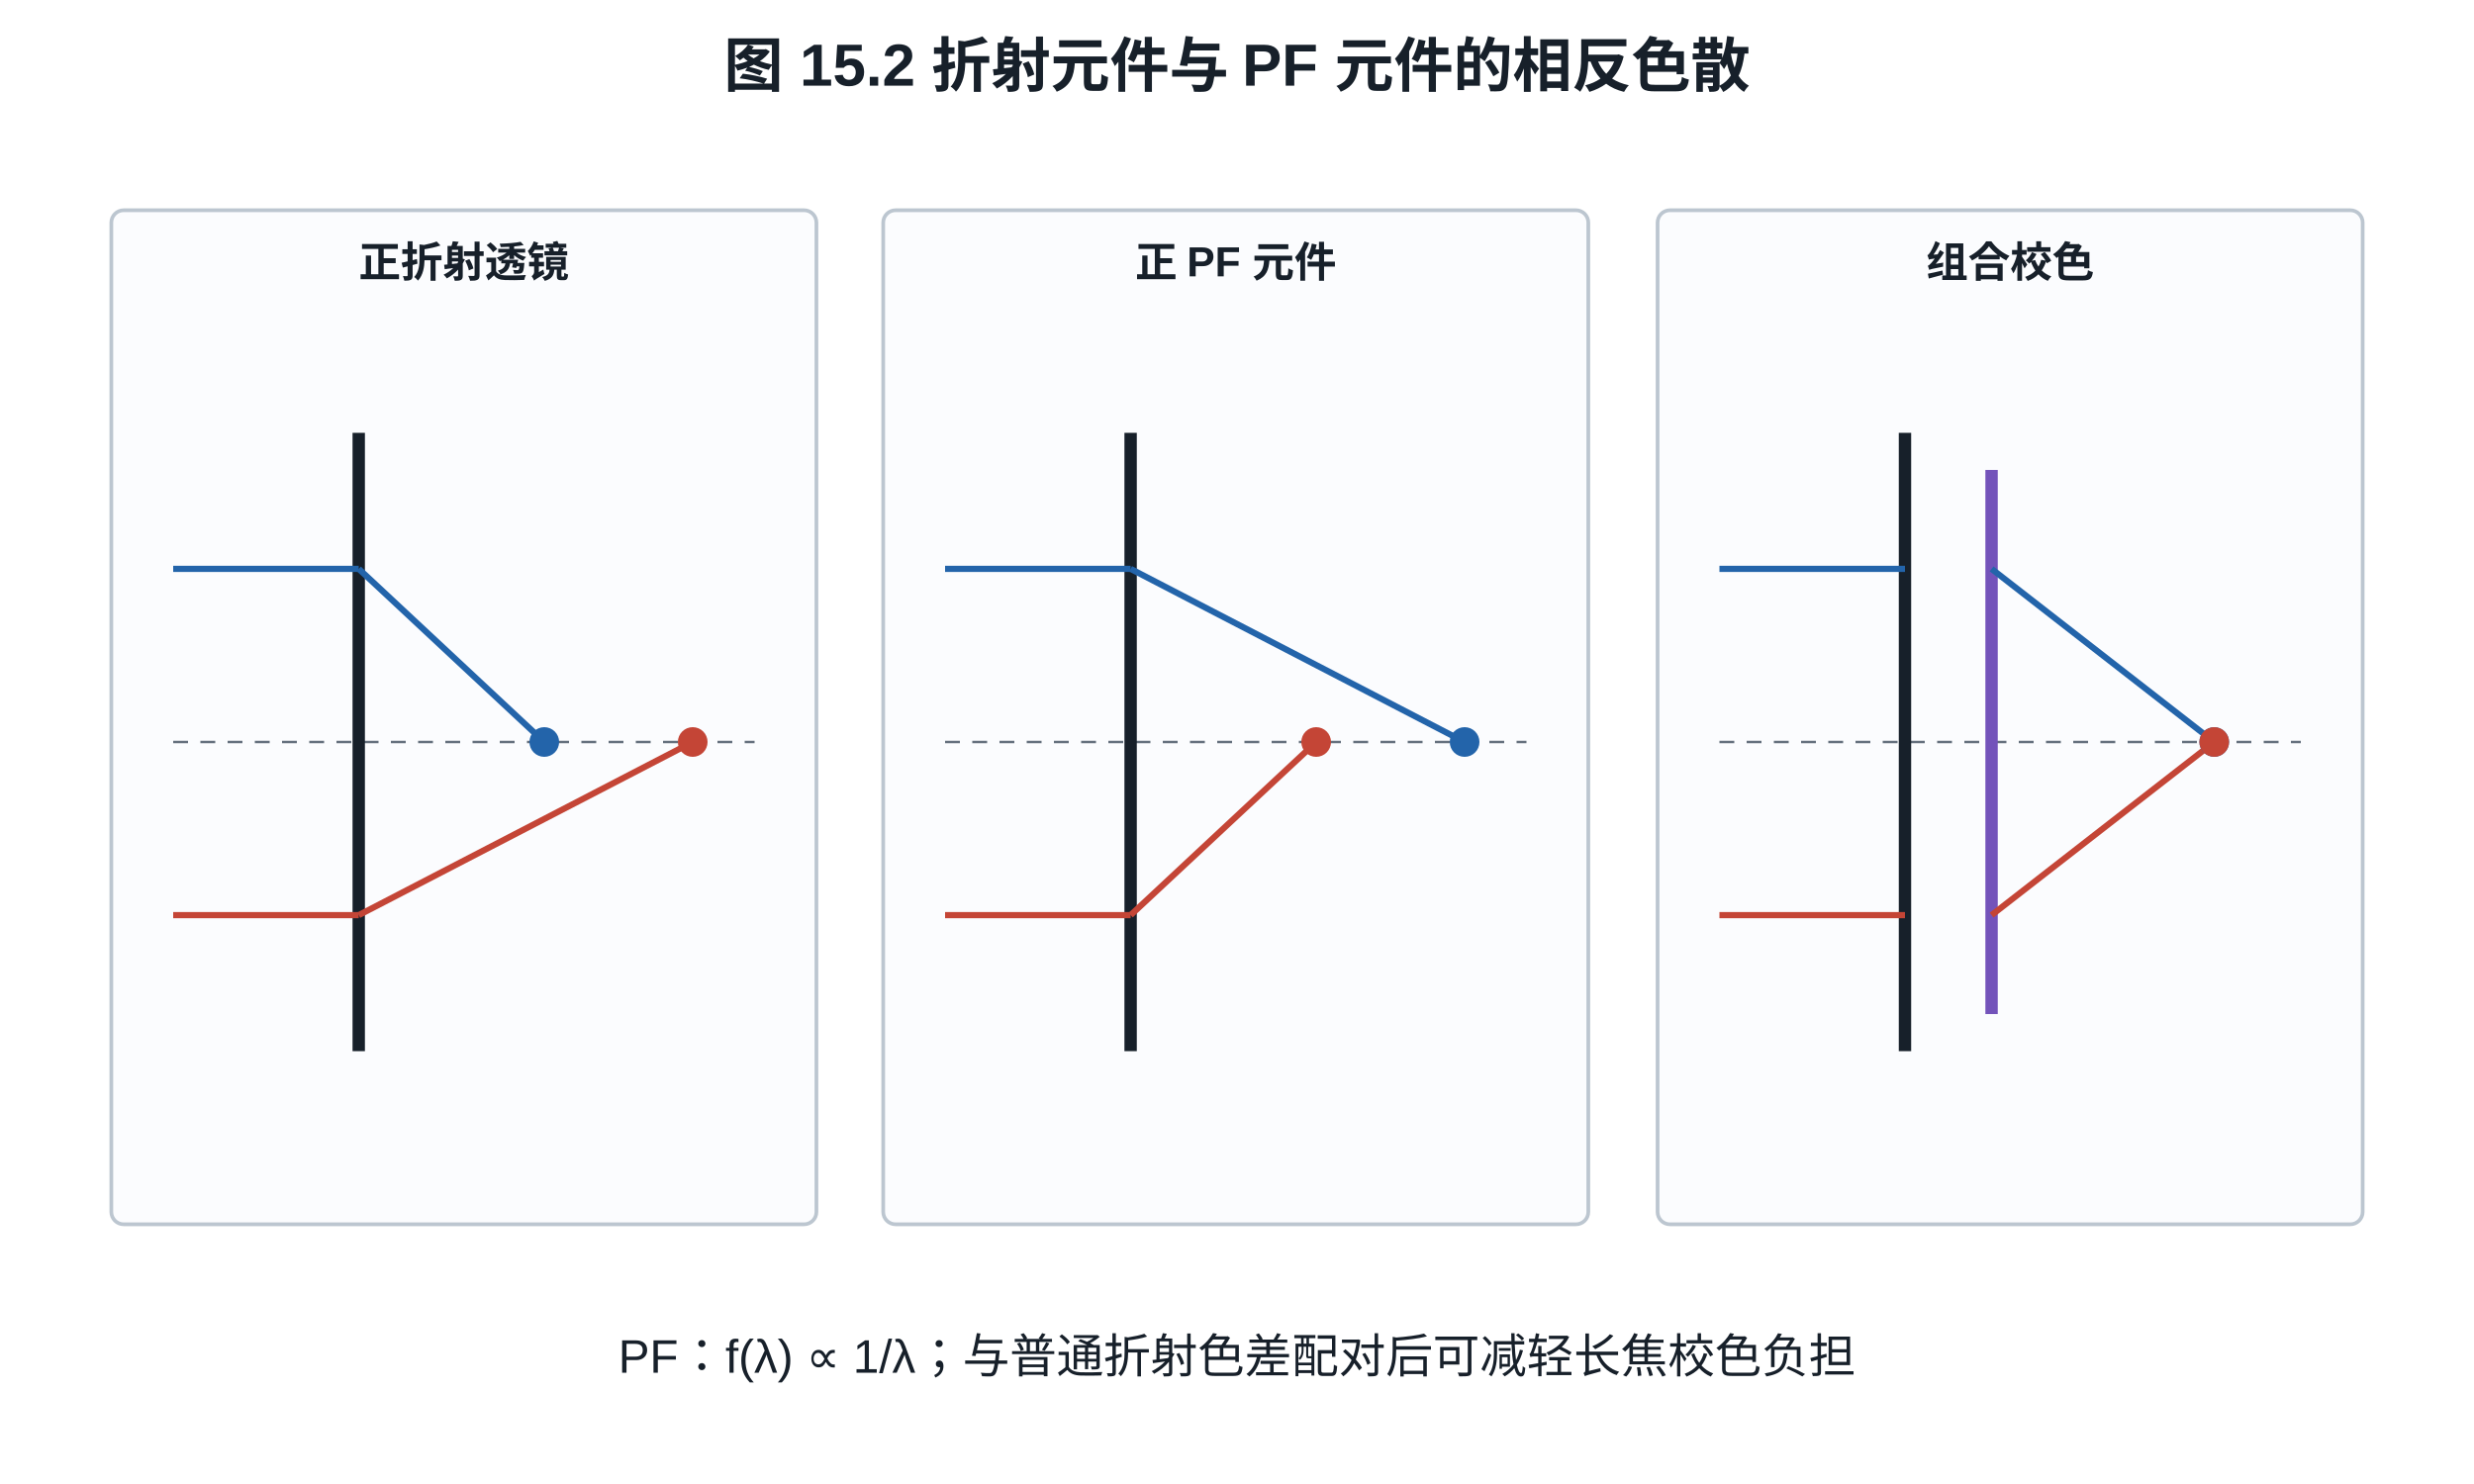
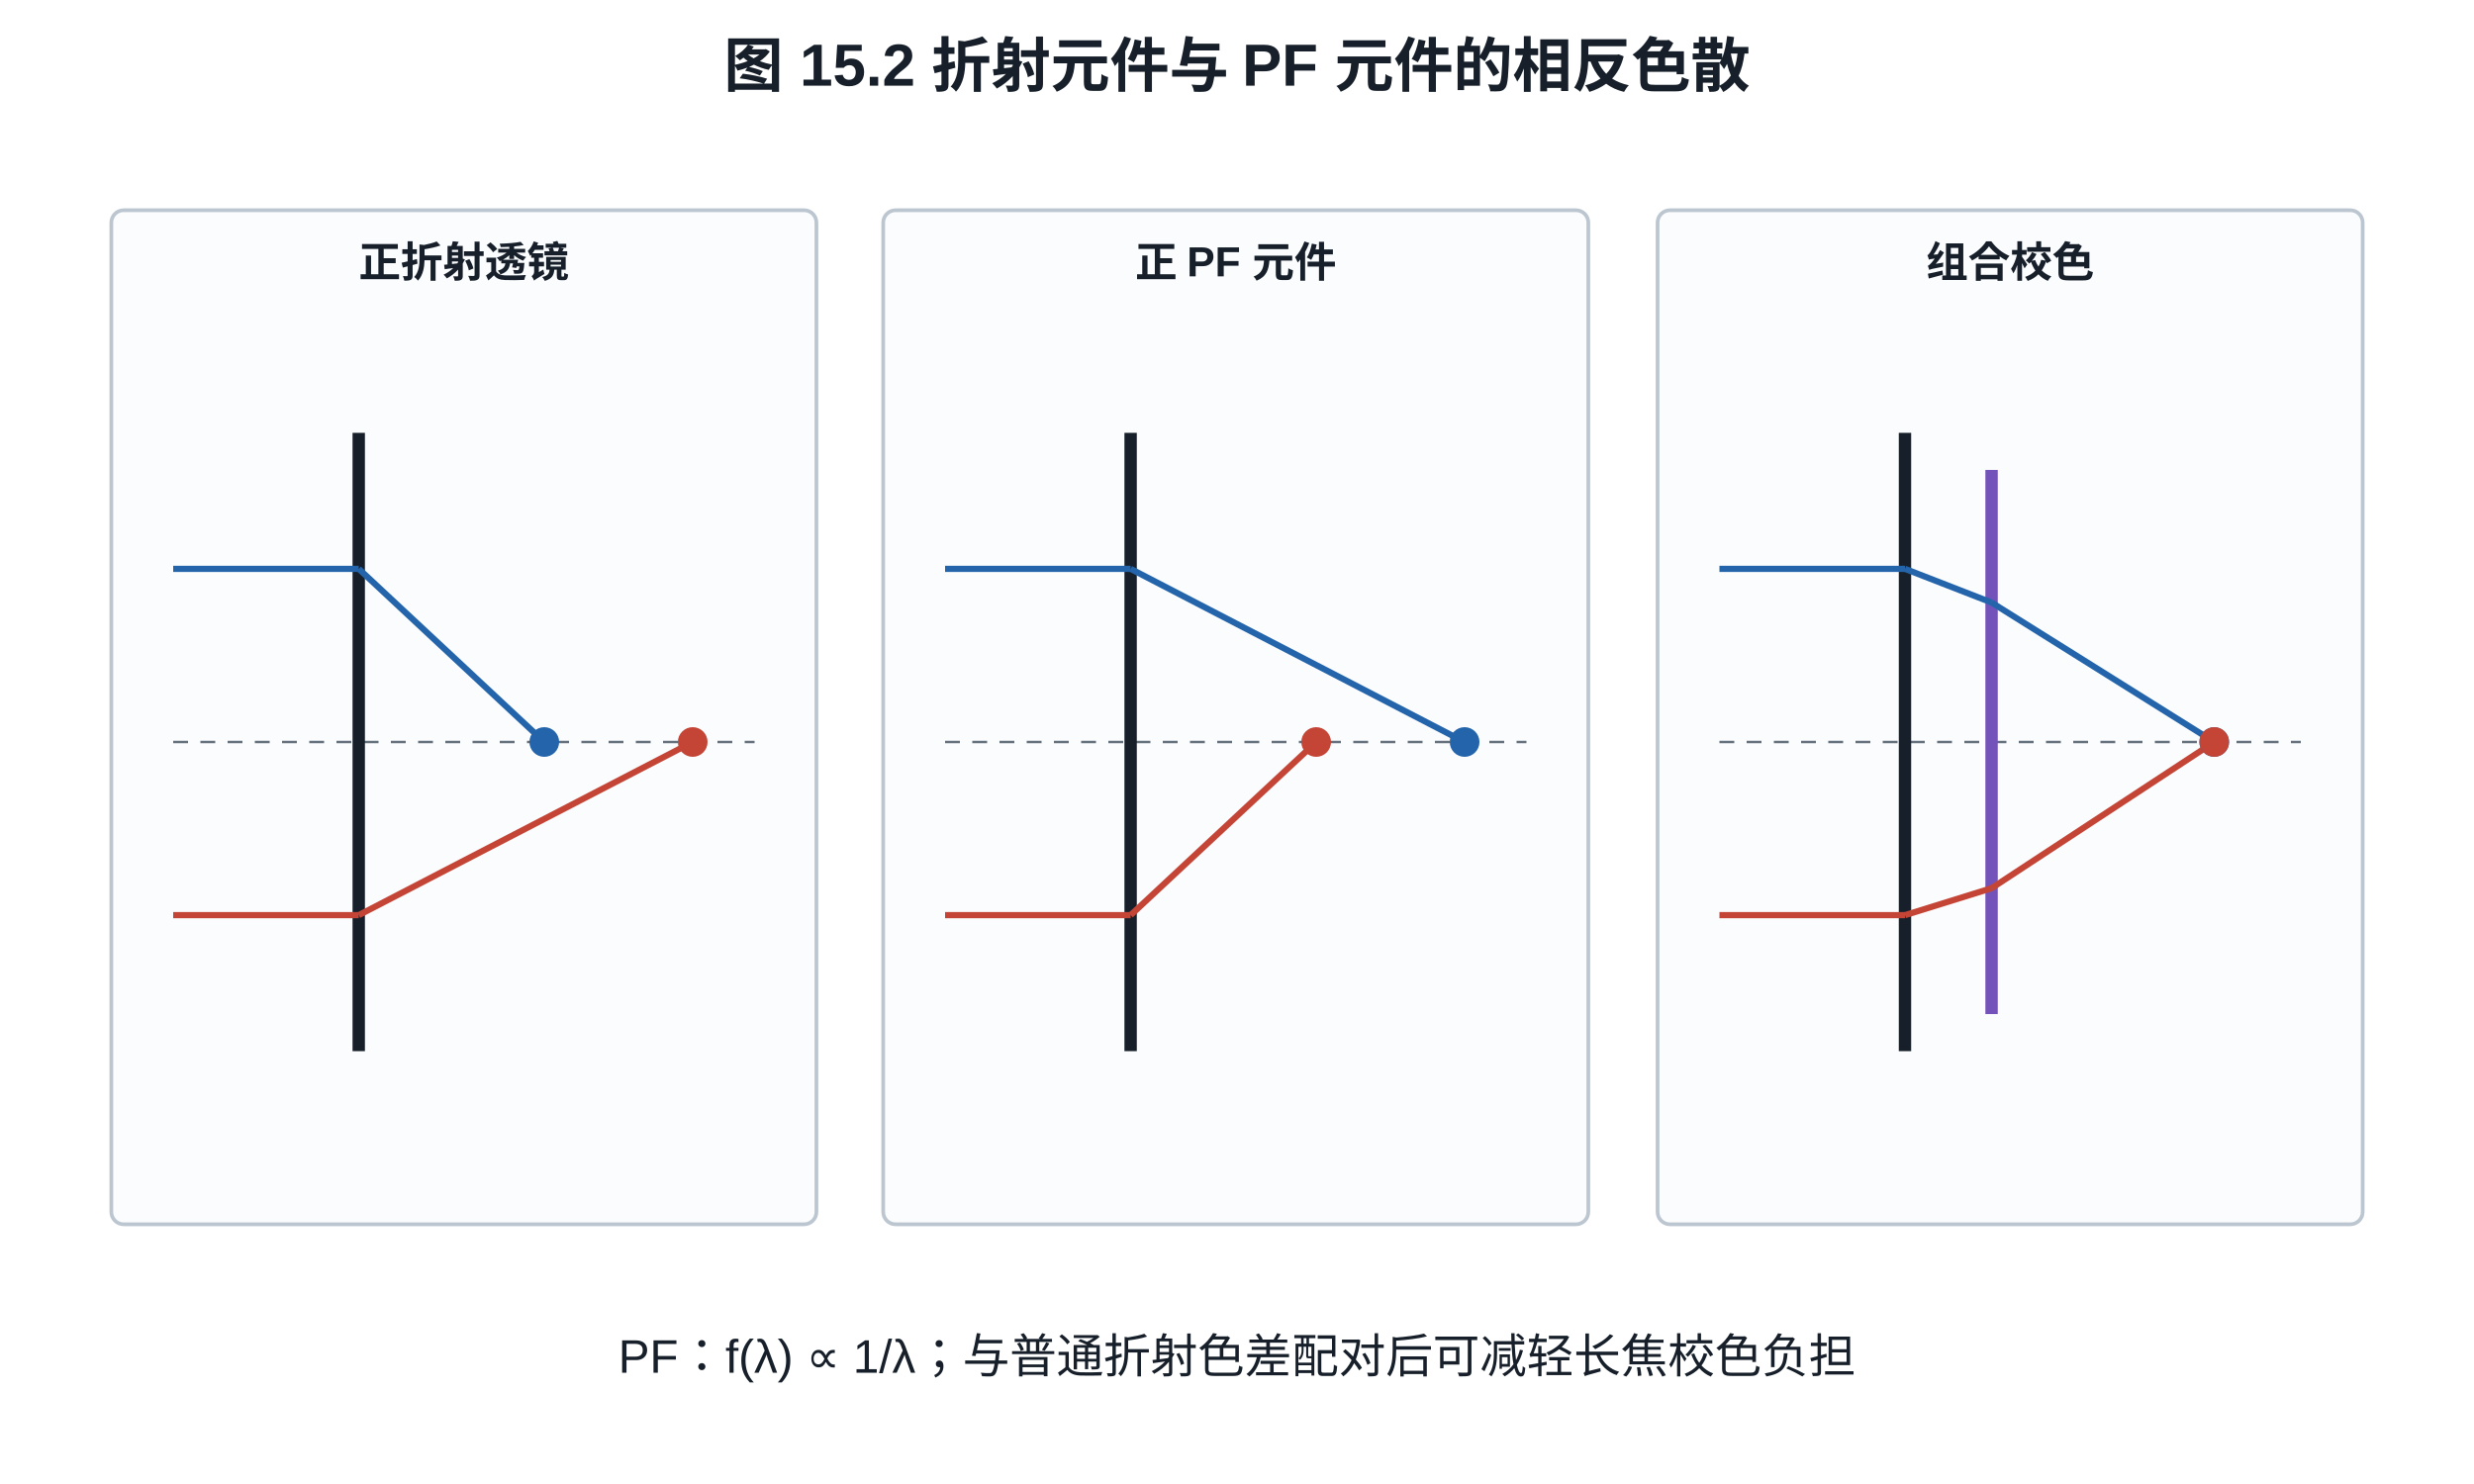
<svg xmlns="http://www.w3.org/2000/svg" width="1000" height="600" viewBox="0 0 1000 600" role="img" aria-label="图 15.2  折射元件与 PF 元件的相反色散">
  <defs>
    <marker id="arrow" markerWidth="9" markerHeight="9" refX="7" refY="3" orient="auto" markerUnits="strokeWidth">
      <path d="M0,0 L0,6 L8,3 z" fill="context-stroke" />
    </marker>
    <marker id="arrow-open" markerWidth="9" markerHeight="9" refX="7" refY="3" orient="auto" markerUnits="strokeWidth">
      <path d="M0,0 L8,3 L0,6" fill="none" stroke="context-stroke" />
    </marker>
  </defs>
  <rect x="0" y="0" width="1000" height="600" fill="#ffffff" />
  <text x="500.00" y="35.00" fill="#17202a" font-size="24" font-weight="700" text-anchor="middle" font-family="Arial, PingFang SC, Hiragino Sans GB, sans-serif">图 15.2  折射元件与 PF 元件的相反色散</text>
  <rect x="45.00" y="85.00" width="285.00" height="410.00" rx="5" fill="#fbfcfe" stroke="#bcc6d0" stroke-width="1.5" opacity="1.0" />
  <text x="187.50" y="112.00" fill="#17202a" font-size="17" font-weight="700" text-anchor="middle" font-family="Arial, PingFang SC, Hiragino Sans GB, sans-serif">正折射透镜</text>
  <rect x="357.00" y="85.00" width="285.00" height="410.00" rx="5" fill="#fbfcfe" stroke="#bcc6d0" stroke-width="1.5" opacity="1.0" />
  <text x="499.50" y="112.00" fill="#17202a" font-size="17" font-weight="700" text-anchor="middle" font-family="Arial, PingFang SC, Hiragino Sans GB, sans-serif">正 PF 元件</text>
  <rect x="670.00" y="85.00" width="285.00" height="410.00" rx="5" fill="#fbfcfe" stroke="#bcc6d0" stroke-width="1.5" opacity="1.0" />
  <text x="812.50" y="112.00" fill="#17202a" font-size="17" font-weight="700" text-anchor="middle" font-family="Arial, PingFang SC, Hiragino Sans GB, sans-serif">组合校色</text>
  <line x1="70.00" y1="300.00" x2="305.00" y2="300.00" stroke="#66717e" stroke-width="1" opacity="1.0" stroke-dasharray="6 5" />
  <line x1="145.00" y1="175.00" x2="145.00" y2="425.00" stroke="#17202a" stroke-width="5" opacity="1.0" />
  <line x1="70.00" y1="230.00" x2="145.00" y2="230.00" stroke="#2364aa" stroke-width="2.5" opacity="1.0" />
  <line x1="145.00" y1="230.00" x2="220.00" y2="300.00" stroke="#2364aa" stroke-width="2.5" opacity="1.0" />
  <line x1="70.00" y1="370.00" x2="145.00" y2="370.00" stroke="#c44536" stroke-width="2.5" opacity="1.0" />
  <line x1="145.00" y1="370.00" x2="280.00" y2="300.00" stroke="#c44536" stroke-width="2.5" opacity="1.0" />
  <circle cx="220.00" cy="300.00" r="5.00" fill="#2364aa" stroke="#2364aa" stroke-width="2" opacity="1.0" />
  <circle cx="280.00" cy="300.00" r="5.00" fill="#c44536" stroke="#c44536" stroke-width="2" opacity="1.0" />
  <line x1="382.00" y1="300.00" x2="617.00" y2="300.00" stroke="#66717e" stroke-width="1" opacity="1.0" stroke-dasharray="6 5" />
  <line x1="457.00" y1="175.00" x2="457.00" y2="425.00" stroke="#17202a" stroke-width="5" opacity="1.0" />
  <line x1="382.00" y1="230.00" x2="457.00" y2="230.00" stroke="#2364aa" stroke-width="2.5" opacity="1.0" />
  <line x1="457.00" y1="230.00" x2="592.00" y2="300.00" stroke="#2364aa" stroke-width="2.5" opacity="1.0" />
  <line x1="382.00" y1="370.00" x2="457.00" y2="370.00" stroke="#c44536" stroke-width="2.5" opacity="1.0" />
  <line x1="457.00" y1="370.00" x2="532.00" y2="300.00" stroke="#c44536" stroke-width="2.5" opacity="1.0" />
  <circle cx="592.00" cy="300.00" r="5.00" fill="#2364aa" stroke="#2364aa" stroke-width="2" opacity="1.0" />
  <circle cx="532.00" cy="300.00" r="5.00" fill="#c44536" stroke="#c44536" stroke-width="2" opacity="1.0" />
  <line x1="695.00" y1="300.00" x2="930.00" y2="300.00" stroke="#66717e" stroke-width="1" opacity="1.0" stroke-dasharray="6 5" />
  <line x1="770.00" y1="175.00" x2="770.00" y2="425.00" stroke="#17202a" stroke-width="5" opacity="1.0" />
  <line x1="805.00" y1="190.00" x2="805.00" y2="410.00" stroke="#7353ba" stroke-width="5" opacity="1.0" />
  <line x1="695.00" y1="230.00" x2="770.00" y2="230.00" stroke="#2364aa" stroke-width="2.5" opacity="1.0" />
-   <line x1="805.00" y1="230.00" x2="895.00" y2="300.00" stroke="#2364aa" stroke-width="2.5" opacity="1.0" />
+   <line x1="770.00" y1="230.00" x2="805.00" y2="243.61" stroke="#2364aa" stroke-width="2.5" opacity="1.0" />
+   <line x1="805.00" y1="243.61" x2="895.00" y2="300.00" stroke="#2364aa" stroke-width="2.5" opacity="1.0" />
  <line x1="695.00" y1="370.00" x2="770.00" y2="370.00" stroke="#c44536" stroke-width="2.5" opacity="1.0" />
-   <line x1="805.00" y1="370.00" x2="895.00" y2="300.00" stroke="#c44536" stroke-width="2.5" opacity="1.0" />
+   <line x1="770.00" y1="370.00" x2="805.00" y2="359.11" stroke="#c44536" stroke-width="2.5" opacity="1.0" />
+   <line x1="805.00" y1="359.11" x2="895.00" y2="300.00" stroke="#c44536" stroke-width="2.5" opacity="1.0" />
  <circle cx="895.00" cy="300.00" r="5.00" fill="#2364aa" stroke="#2364aa" stroke-width="2" opacity="1.0" />
  <circle cx="895.00" cy="300.00" r="5.00" fill="#c44536" stroke="#c44536" stroke-width="2" opacity="1.0" />
  <text x="500.00" y="555.00" fill="#17202a" font-size="19" font-weight="400" text-anchor="middle" font-family="Arial, PingFang SC, Hiragino Sans GB, sans-serif">PF：f(λ) ∝ 1/λ；与普通折射色差配对后可减轻长焦校色负担</text>
</svg>
